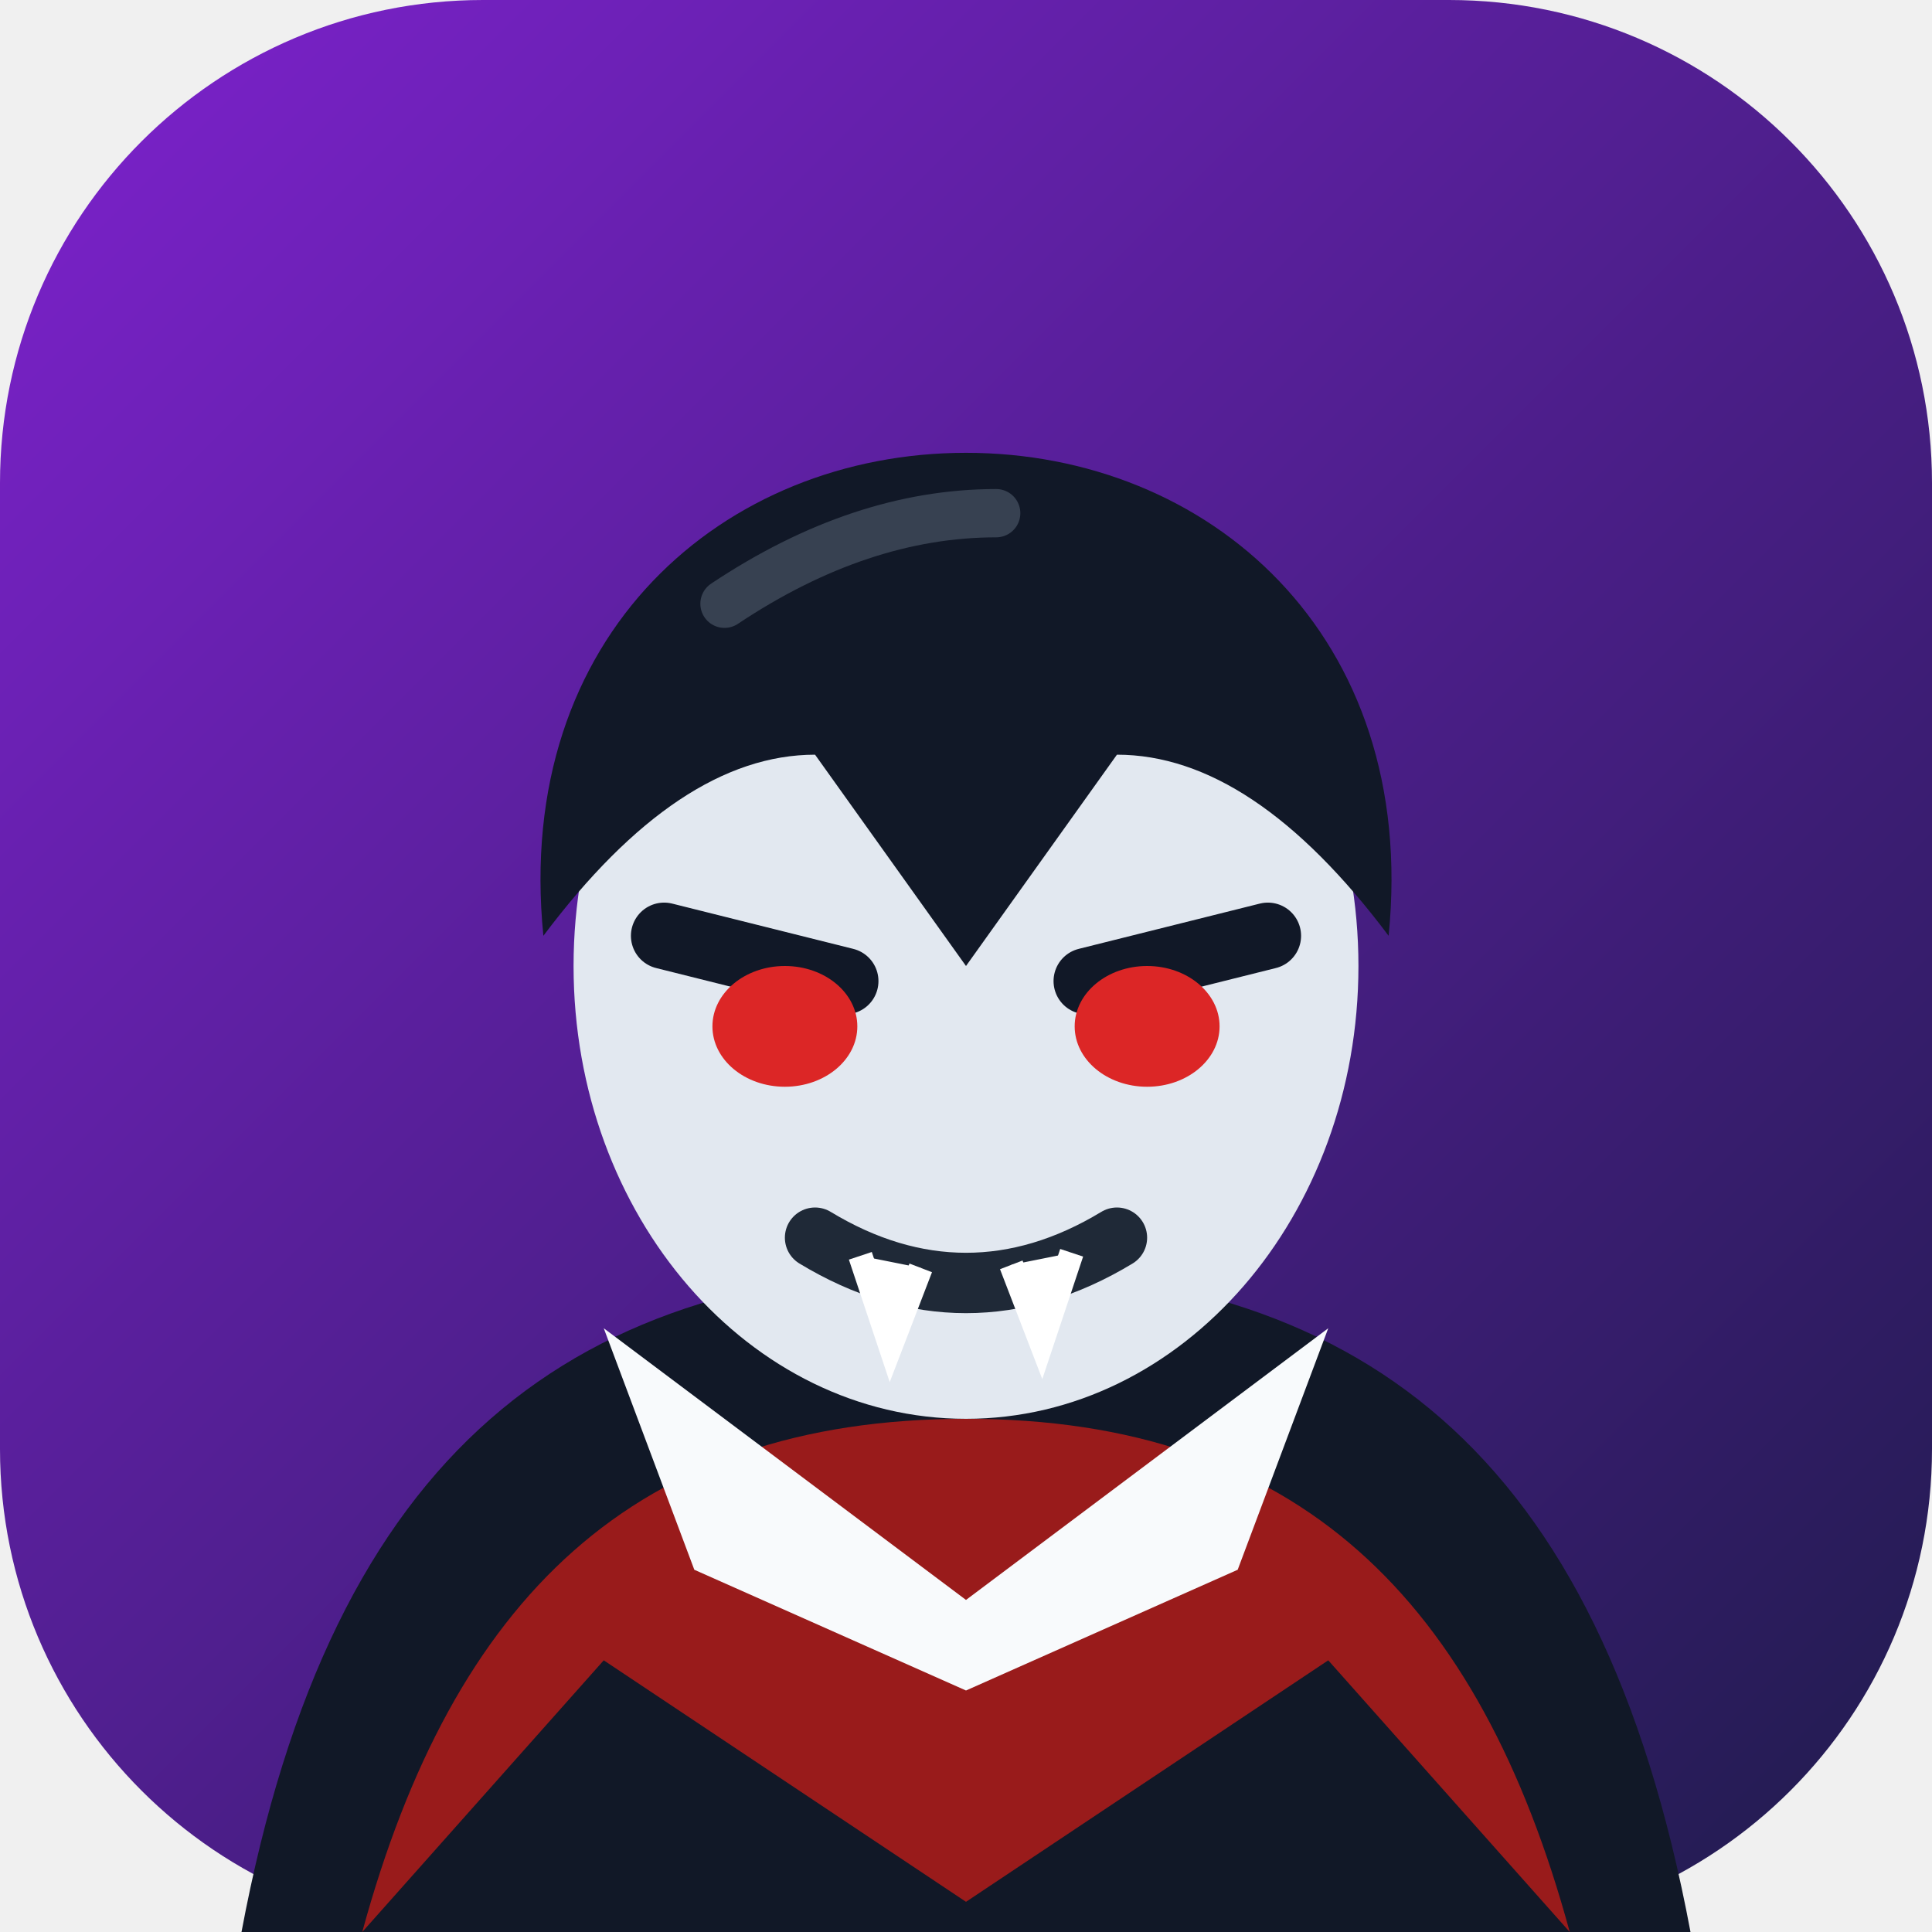
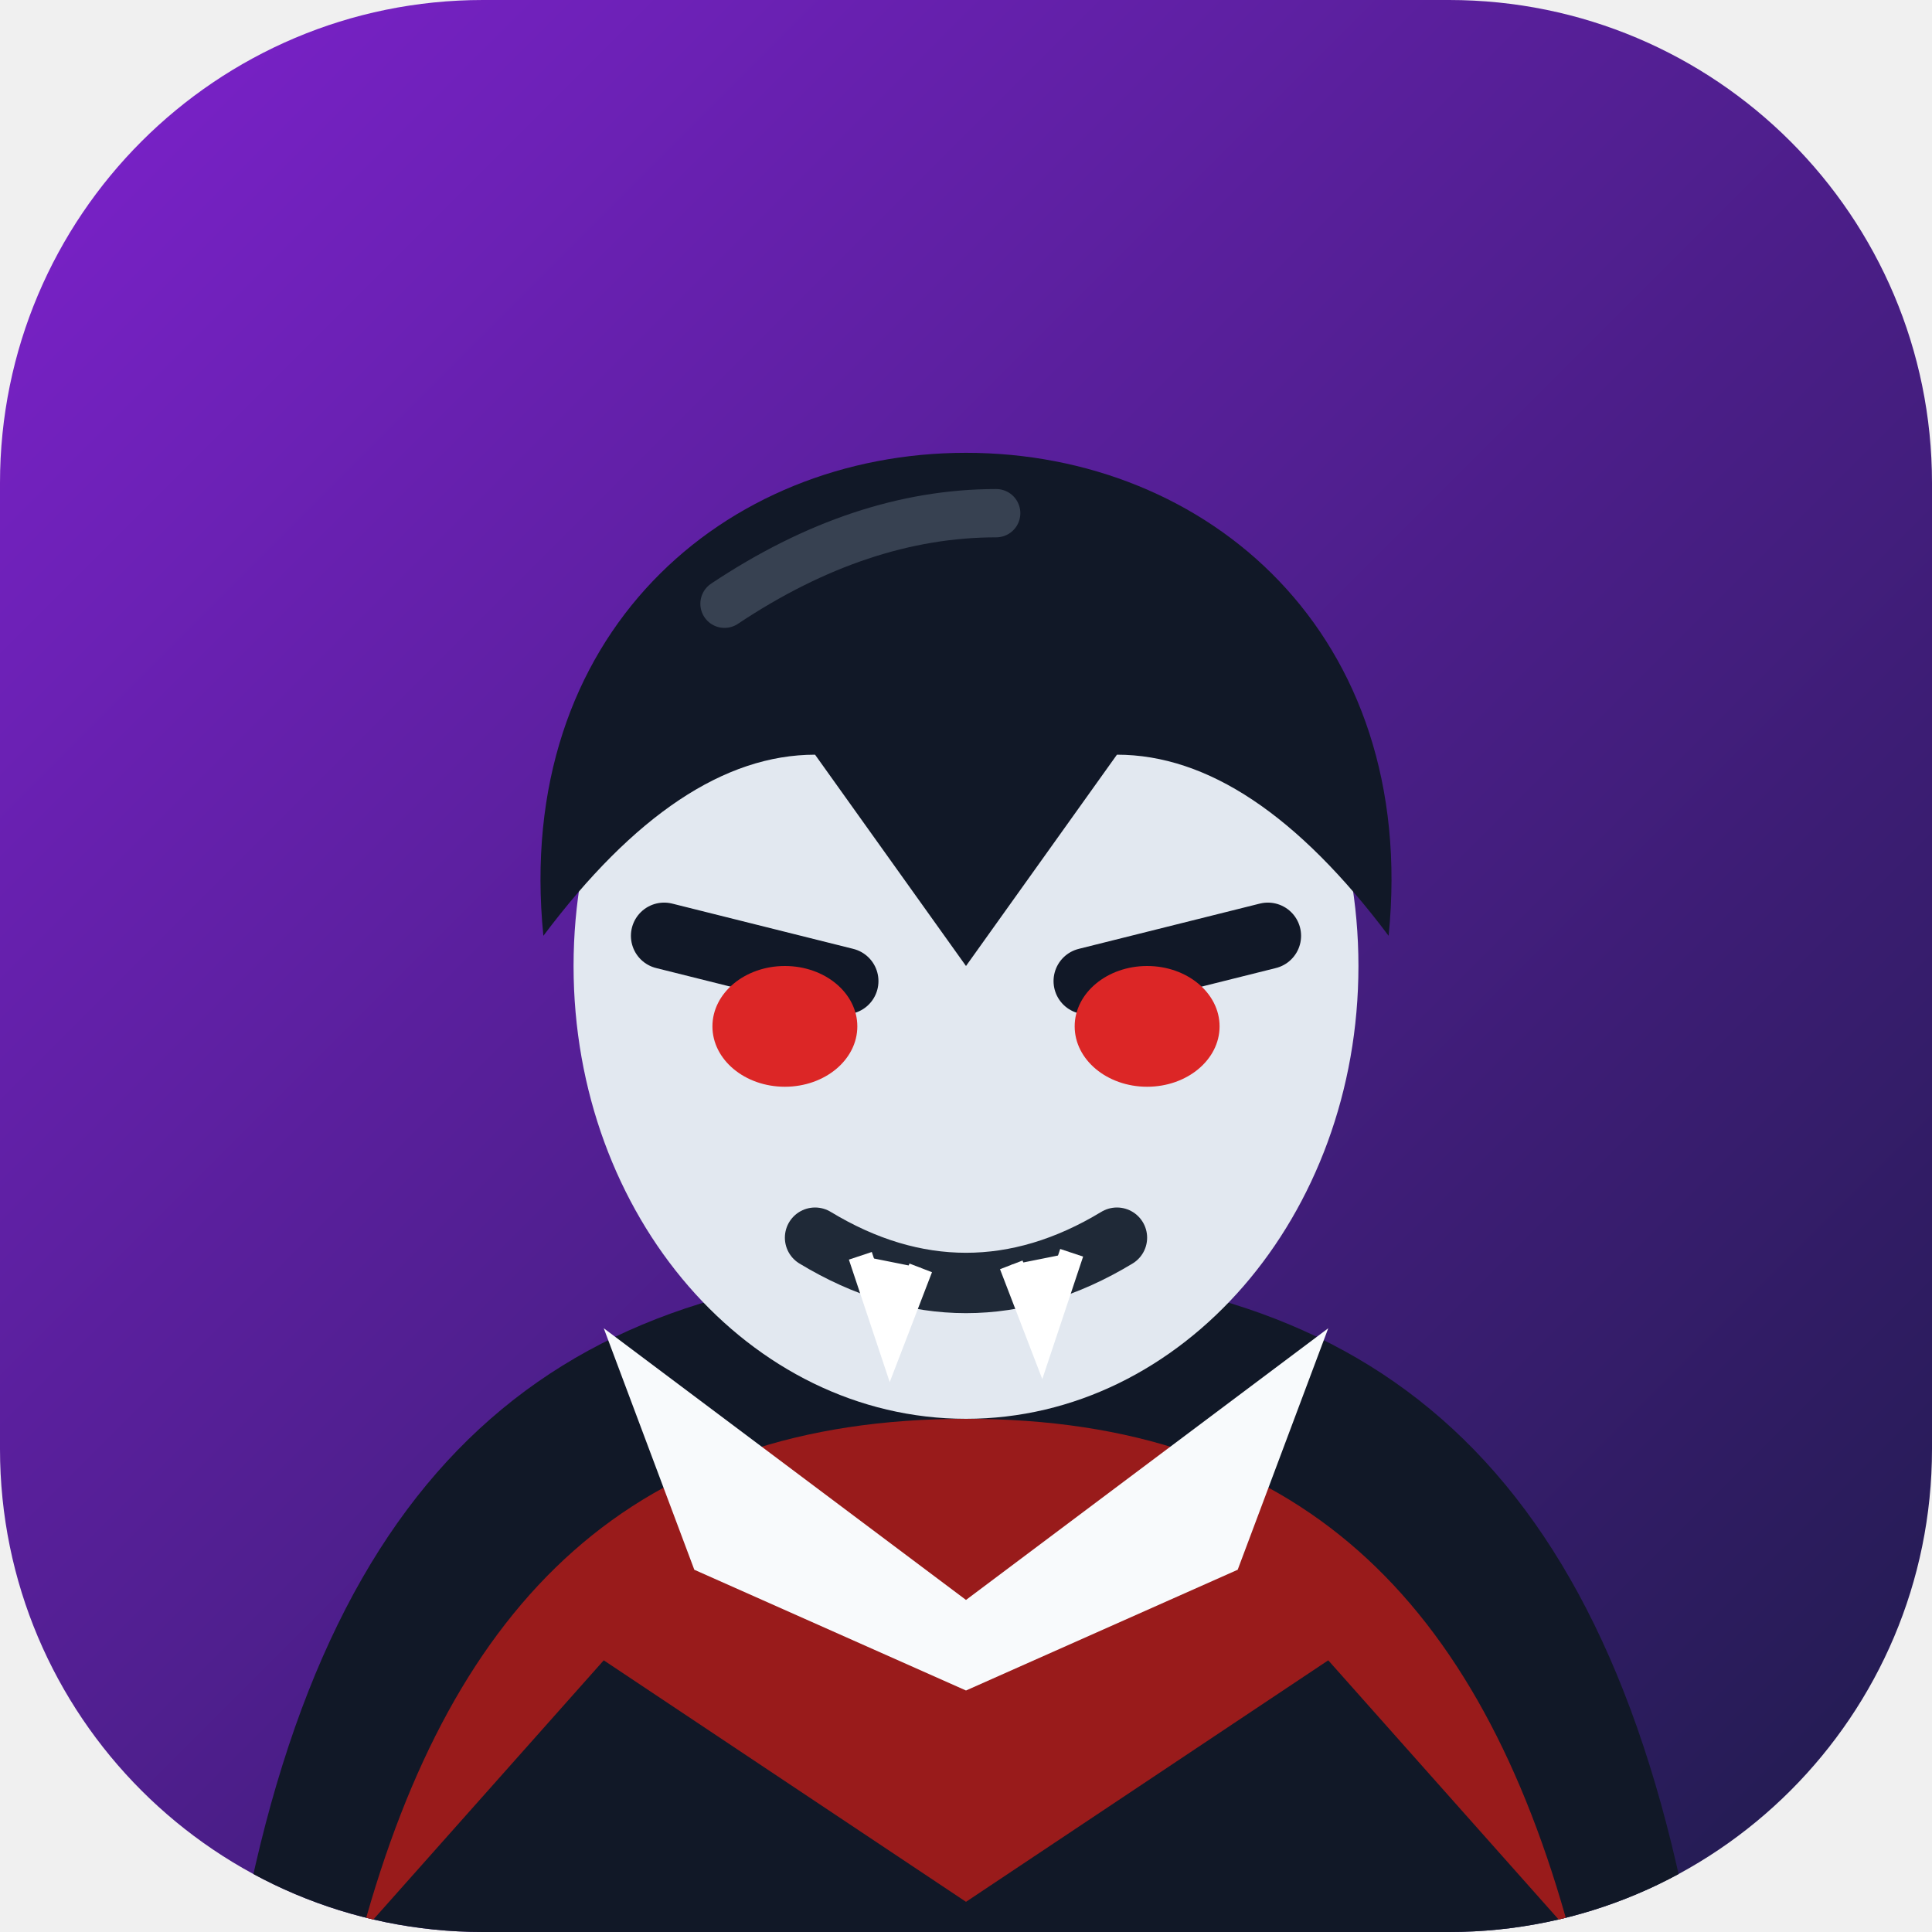
<svg xmlns="http://www.w3.org/2000/svg" viewBox="0 0 64 64" role="img" aria-label="Vampiro">
  <defs>
    <linearGradient id="bg" x1="0" y1="0" x2="1" y2="1">
      <stop offset="0" stop-color="#7e22ce" />
      <stop offset="1" stop-color="#1e1b4b" />
    </linearGradient>
+     <clipPath id="frame">
+       <rect width="64" height="64" rx="16" />
+     </clipPath>
  </defs>
  <rect width="64" height="64" rx="16" fill="url(#bg)" />
-   <path d="M8 64c3-16 11-22 24-22s21 6 24 22z" fill="#111827" />
-   <path d="M12 64c3-11 9-17 20-17s17 6 20 17l-8-9-12 8-12-8z" fill="#991b1b" />
-   <path d="M20 44l12 9 12-9-3 8-9 4-9-4z" fill="#f8fafc" />
-   <ellipse cx="32" cy="32" rx="13" ry="15" fill="#e2e8f0" />
-   <path d="M18 31c-1-10 6-16 14-16s15 6 14 16c-3-4-6-6-9-6l-5 7-5-7c-3 0-6 2-9 6z" fill="#111827" />
-   <path d="M24 20c3-2 6-3 9-3" stroke="#374151" stroke-width="1.6" fill="none" stroke-linecap="round" />
-   <path d="M22 31l6 1.5M42 31l-6 1.5" stroke="#111827" stroke-width="2.2" stroke-linecap="round" />
-   <ellipse cx="26" cy="34" rx="2.4" ry="2" fill="#dc2626" />
-   <ellipse cx="38" cy="34" rx="2.4" ry="2" fill="#dc2626" />
-   <path d="M27 41c3.3 2 6.7 2 10 0" stroke="#1f2937" stroke-width="2" fill="none" stroke-linecap="round" />
-   <path d="M28.5 41.6l1 3 1-2.6M33.5 41.9l1 2.6 1-3" fill="#fff" stroke="#fff" stroke-width=".8" />
+   <g clip-path="url(#frame)">
+     <path d="M8 64c3-16 11-22 24-22s21 6 24 22z" fill="#111827" />
+     <path d="M12 64c3-11 9-17 20-17s17 6 20 17l-8-9-12 8-12-8z" fill="#991b1b" />
+     <path d="M20 44l12 9 12-9-3 8-9 4-9-4z" fill="#f8fafc" />
+     <ellipse cx="32" cy="32" rx="13" ry="15" fill="#e2e8f0" />
+     <path d="M18 31c-1-10 6-16 14-16s15 6 14 16c-3-4-6-6-9-6l-5 7-5-7c-3 0-6 2-9 6z" fill="#111827" />
+     <path d="M24 20c3-2 6-3 9-3" stroke="#374151" stroke-width="1.6" fill="none" stroke-linecap="round" />
+     <path d="M22 31l6 1.5M42 31l-6 1.5" stroke="#111827" stroke-width="2.2" stroke-linecap="round" />
+     <ellipse cx="26" cy="34" rx="2.4" ry="2" fill="#dc2626" />
+     <ellipse cx="38" cy="34" rx="2.4" ry="2" fill="#dc2626" />
+     <path d="M27 41c3.3 2 6.7 2 10 0" stroke="#1f2937" stroke-width="2" fill="none" stroke-linecap="round" />
+     <path d="M28.5 41.6l1 3 1-2.6M33.5 41.9l1 2.6 1-3" fill="#fff" stroke="#fff" stroke-width=".8" />
+   </g>
</svg>
